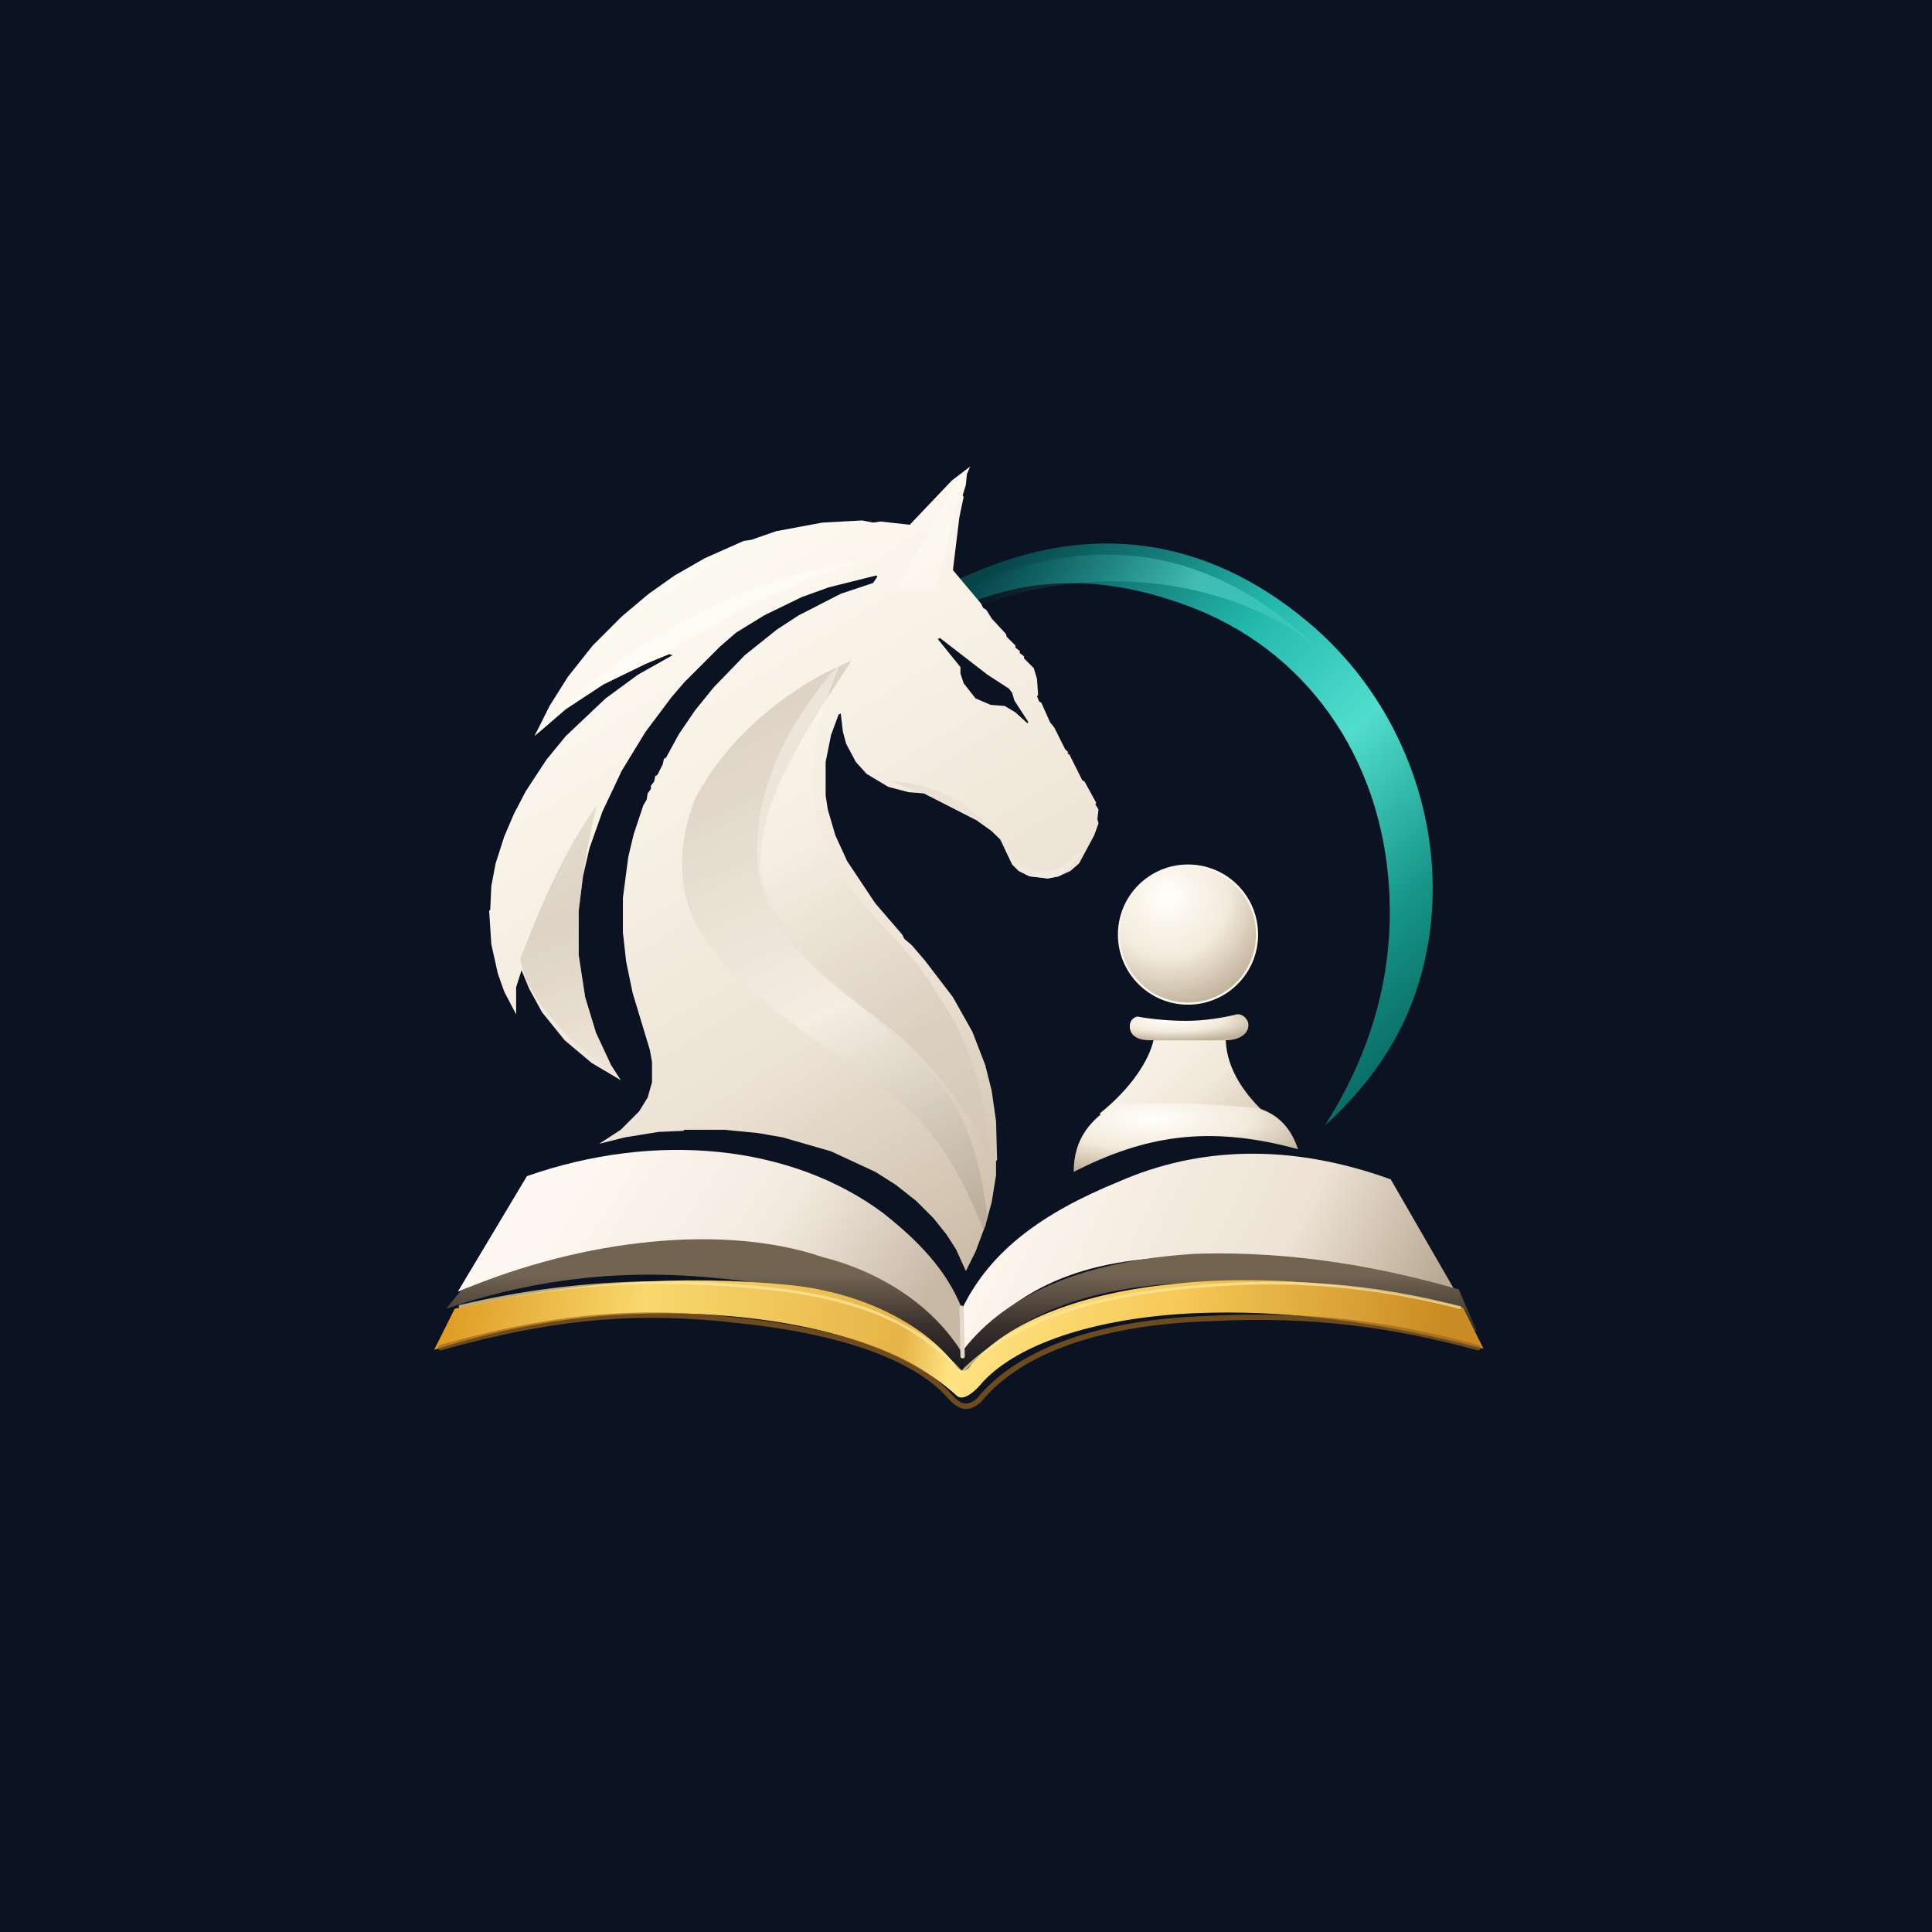
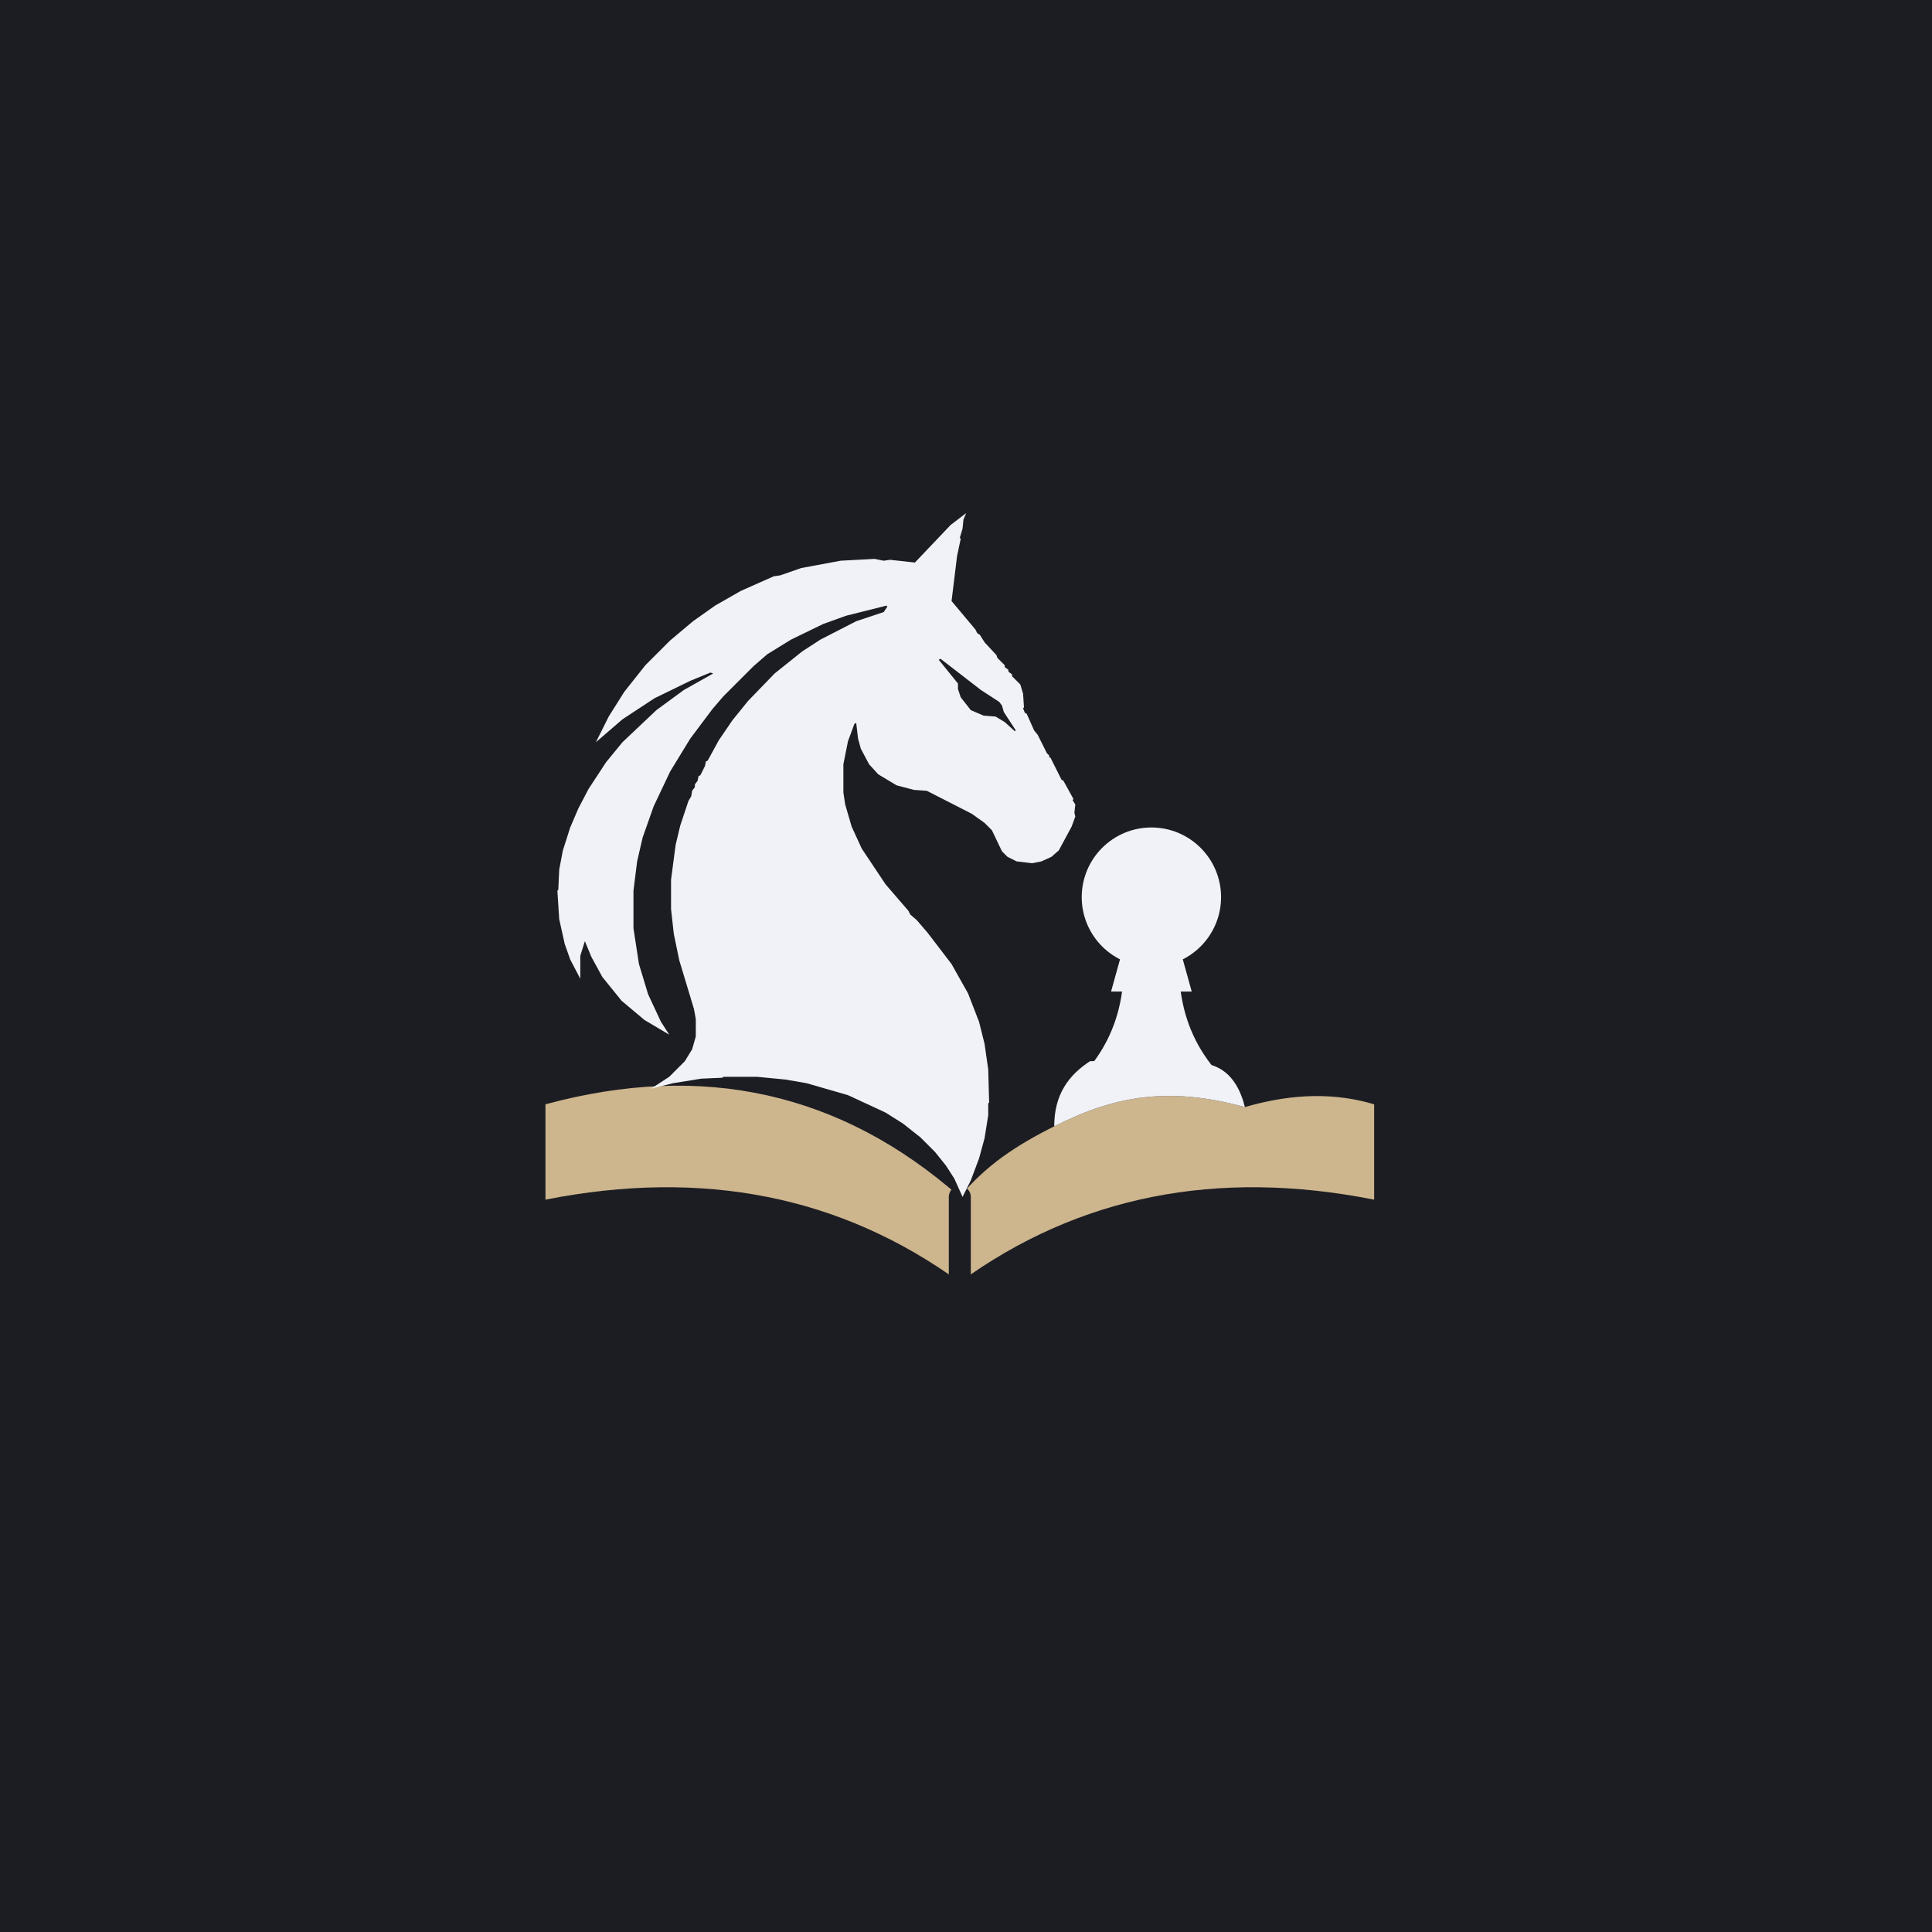
- <svg xmlns="http://www.w3.org/2000/svg" viewBox="0 0 1254 1254" width="1254" height="1254" role="img" aria-labelledby="title desc">
-   <defs>
-     <radialGradient id="outer" cx="55%" cy="38%" r="78%">
-       <stop stop-color="#142337" />
-       <stop offset=".55" stop-color="#0B1322" />
-       <stop offset="1" stop-color="#070B16" />
-     </radialGradient>
-     <radialGradient id="inner" cx="52%" cy="25%" r="79%">
-       <stop stop-color="#11293A" />
-       <stop offset=".54" stop-color="#0D1829" />
-       <stop offset="1" stop-color="#0A1020" />
-     </radialGradient>
-     <linearGradient id="rim" x1="0" y1="0" x2=".12" y2="1" gradientUnits="objectBoundingBox">
-       <stop stop-color="#FFEF9C" />
-       <stop offset=".24" stop-color="#F4C65B" />
-       <stop offset=".58" stop-color="#CB8B22" />
-       <stop offset=".82" stop-color="#FDD36D" />
-       <stop offset="1" stop-color="#A46B22" />
-     </linearGradient>
-     <linearGradient id="rimSheen" x1="0" y1="0" x2="0" y2="1">
-       <stop stop-color="#FFF9C1" />
-       <stop offset=".25" stop-color="#FFD66C" />
-       <stop offset=".55" stop-color="#D79E34" />
-       <stop offset=".8" stop-color="#E7B449" />
-       <stop offset="1" stop-color="#80591F" />
-     </linearGradient>
-     <linearGradient id="teal" x1="650" y1="258" x2="1050" y2="685" gradientUnits="userSpaceOnUse">
-       <stop stop-color="#064449" />
-       <stop offset=".34" stop-color="#23B7AB" />
-       <stop offset=".58" stop-color="#50DDCD" />
-       <stop offset=".83" stop-color="#179789" />
-       <stop offset="1" stop-color="#0A6F69" />
-     </linearGradient>
-     <linearGradient id="tealLight" x1="636" y1="260" x2="990" y2="385" gradientUnits="userSpaceOnUse">
-       <stop stop-color="#1C7C7D" stop-opacity="0" />
-       <stop offset=".53" stop-color="#64E2D3" stop-opacity=".64" />
-       <stop offset="1" stop-color="#64E2D3" stop-opacity="0" />
-     </linearGradient>
-     <linearGradient id="ivory" x1="278" y1="218" x2="690" y2="881" gradientUnits="userSpaceOnUse">
-       <stop stop-color="#FFFEF8" />
-       <stop offset=".28" stop-color="#F9F3E8" />
-       <stop offset=".66" stop-color="#EDE3D5" />
-       <stop offset="1" stop-color="#C9BAA4" />
-     </linearGradient>
-     <linearGradient id="face" x1="560" y1="233" x2="751" y2="560" gradientUnits="userSpaceOnUse">
-       <stop stop-color="#FFFCF5" />
-       <stop offset=".53" stop-color="#F5EFE5" />
-       <stop offset="1" stop-color="#D1C4B3" />
-     </linearGradient>
-     <linearGradient id="mane" x1="210" y1="250" x2="450" y2="691" gradientUnits="userSpaceOnUse">
-       <stop stop-color="#FFFBF4" />
-       <stop offset=".52" stop-color="#F3EBDF" />
-       <stop offset=".8" stop-color="#D8CBBB" />
-       <stop offset="1" stop-color="#B9AA98" />
-     </linearGradient>
-     <linearGradient id="maneShade" x1="272" y1="301" x2="444" y2="703" gradientUnits="userSpaceOnUse">
-       <stop stop-color="#E4DACD" />
-       <stop offset=".58" stop-color="#BEAF9C" />
-       <stop offset="1" stop-color="#F6EEE2" />
-     </linearGradient>
-     <linearGradient id="neckShade" x1="424" y1="372" x2="665" y2="862" gradientUnits="userSpaceOnUse">
-       <stop stop-color="#D6CABA" />
-       <stop offset=".55" stop-color="#F6EFE5" />
-       <stop offset="1" stop-color="#B3A692" />
-     </linearGradient>
-     <radialGradient id="pawnHead" cx="35%" cy="23%" r="80%">
-       <stop stop-color="#FFFFF9" />
-       <stop offset=".55" stop-color="#F3EADC" />
-       <stop offset="1" stop-color="#C1B29A" />
-     </radialGradient>
-     <linearGradient id="pawnStem" x1="779" y1="674" x2="910" y2="807" gradientUnits="userSpaceOnUse">
-       <stop stop-color="#FBF6EC" />
-       <stop offset=".52" stop-color="#F1E8DA" />
-       <stop offset="1" stop-color="#C9B9A3" />
-     </linearGradient>
-     <linearGradient id="page" x1="260" y1="808" x2="550" y2="1000" gradientUnits="userSpaceOnUse">
-       <stop stop-color="#FDF9F2" />
-       <stop offset=".55" stop-color="#F3EADF" />
-       <stop offset="1" stop-color="#C7B8A5" />
-     </linearGradient>
-     <linearGradient id="pageRight" x1="658" y1="815" x2="1030" y2="994" gradientUnits="userSpaceOnUse">
-       <stop stop-color="#FDF8F0" />
-       <stop offset=".66" stop-color="#EDE2D4" />
-       <stop offset="1" stop-color="#BAAA94" />
-     </linearGradient>
-     <linearGradient id="gold" x1="146" y1="923" x2="1066" y2="1020" gradientUnits="userSpaceOnUse">
-       <stop stop-color="#DE9C24" />
-       <stop offset=".2" stop-color="#F9D86C" />
-       <stop offset=".46" stop-color="#E6B447" />
-       <stop offset=".51" stop-color="#FFE382" />
-       <stop offset=".73" stop-color="#F6C958" />
-       <stop offset="1" stop-color="#C98B23" />
-     </linearGradient>
-     <linearGradient id="underpage" x1="0" y1="914" x2="0" y2="1017" gradientUnits="userSpaceOnUse">
-       <stop stop-color="#726451" />
-       <stop offset=".47" stop-color="#382F2B" />
-       <stop offset="1" stop-color="#0A1020" />
-     </linearGradient>
-     <filter id="smallShadow" x="-20%" y="-20%" width="140%" height="150%">
-       <feGaussianBlur in="SourceAlpha" stdDeviation="3" result="b" />
-       <feOffset in="b" dy="3" result="o" />
-       <feComponentTransfer in="o" result="a">
-         <feFuncA type="linear" slope=".25" />
-       </feComponentTransfer>
-       <feMerge>
-         <feMergeNode in="a" />
-         <feMergeNode in="SourceGraphic" />
-       </feMerge>
-     </filter>
-     <filter id="rimShadow" x="-15%" y="-15%" width="130%" height="130%">
-       <feGaussianBlur stdDeviation="3" />
-     </filter>
-     <clipPath id="horseClip">
-       <path d="M601,324 L603,323 L647,357 L667,370 L670,374 L672,381 L685,401 L684,402 L673,392 L663,386 L650,385 L636,379 L625,365 L622,356 L622,350Z M631,164 L614,177 L575,218 L548,215 L541,216 L531,214 L494,216 L451,224 L428,232 L421,233 L385,249 L357,265 L333,282 L308,303 L281,330 L258,359 L241,386 L227,414 L256,389 L291,366 L330,347 L352,338 L355,339 L323,357 L293,379 L256,414 L238,436 L219,465 L208,486 L199,507 L191,532 L187,553 L186,575 L185,576 L187,607 L193,634 L199,651 L210,672 L210,647 L215,631 L222,648 L234,670 L255,696 L280,717 L307,733 L298,719 L284,689 L274,656 L268,617 L268,576 L272,544 L278,518 L290,484 L308,446 L330,410 L354,378 L366,364 L399,331 L414,318 L440,302 L475,285 L500,276 L544,265 L545,266 L541,272 L511,282 L472,302 L452,315 L422,339 L393,369 L376,390 L361,412 L349,434 L347,435 L346,440 L341,450 L339,451 L338,456 L335,460 L335,463 L332,467 L331,473 L328,478 L319,505 L314,526 L309,564 L309,596 L312,623 L318,652 L334,705 L336,716 L336,735 L332,749 L324,762 L307,779 L287,792 L311,786 L342,781 L365,780 L366,779 L403,779 L434,782 L457,786 L502,799 L543,818 L562,830 L581,845 L597,861 L609,876 L618,890 L627,910 L636,892 L645,868 L651,846 L655,821 L655,808 L656,807 L655,771 L651,743 L645,719 L633,688 L615,656 L589,622 L577,608 L570,602 L568,598 L543,569 L517,530 L506,506 L499,482 L497,469 L497,438 L502,413 L509,394 L511,393 L513,410 L516,421 L525,438 L535,449 L555,461 L574,466 L588,467 L637,492 L651,502 L659,510 L670,533 L676,539 L686,544 L703,546 L713,544 L724,539 L732,532 L746,506 L750,495 L749,491 L750,482 L747,477 L748,476 L737,456 L735,455 L723,431 L721,430 L722,429 L719,426 L709,406 L705,401 L697,383 L695,382 L693,377 L694,376 L693,361 L690,351 L681,342 L681,340 L677,337 L677,335 L673,332 L673,330 L665,322 L664,319 L651,305 L646,297 L643,295 L641,291 L615,260 L621,211 L625,192 L624,191 L627,181 L628,171Z" fill-rule="evenodd" />
-     </clipPath>
-   </defs>
-   <rect width="1254" height="1254" fill="#0B1322" />
+ <svg xmlns="http://www.w3.org/2000/svg" viewBox="0 0 1254 1254" role="img" aria-labelledby="title desc">
+   <rect width="1254" height="1254" fill="#1C1D23" />
  <g transform="translate(188 188) scale(0.7)">
-     <path d="M602 278 C735 207 851 230 944 308 C1053 399 1090 554 1034 677 C1017 714 990 748 960 775 C1000 712 1022 643 1020 568 C1017 444 950 340 840 296 C761 265 691 264 622 294 Z" fill="url(#teal)" />
-     <path d="M632 274 C761 218 866 249 953 332 C877 270 747 249 632 296 Z" fill="url(#tealLight)" opacity=".82" />
-     <path d="M601,324 L603,323 L647,357 L667,370 L670,374 L672,381 L685,401 L684,402 L673,392 L663,386 L650,385 L636,379 L625,365 L622,356 L622,350Z M631,164 L614,177 L575,218 L548,215 L541,216 L531,214 L494,216 L451,224 L428,232 L421,233 L385,249 L357,265 L333,282 L308,303 L281,330 L258,359 L241,386 L227,414 L256,389 L291,366 L330,347 L352,338 L355,339 L323,357 L293,379 L256,414 L238,436 L219,465 L208,486 L199,507 L191,532 L187,553 L186,575 L185,576 L187,607 L193,634 L199,651 L210,672 L210,647 L215,631 L222,648 L234,670 L255,696 L280,717 L307,733 L298,719 L284,689 L274,656 L268,617 L268,576 L272,544 L278,518 L290,484 L308,446 L330,410 L354,378 L366,364 L399,331 L414,318 L440,302 L475,285 L500,276 L544,265 L545,266 L541,272 L511,282 L472,302 L452,315 L422,339 L393,369 L376,390 L361,412 L349,434 L347,435 L346,440 L341,450 L339,451 L338,456 L335,460 L335,463 L332,467 L331,473 L328,478 L319,505 L314,526 L309,564 L309,596 L312,623 L318,652 L334,705 L336,716 L336,735 L332,749 L324,762 L307,779 L287,792 L311,786 L342,781 L365,780 L366,779 L403,779 L434,782 L457,786 L502,799 L543,818 L562,830 L581,845 L597,861 L609,876 L618,890 L627,910 L636,892 L645,868 L651,846 L655,821 L655,808 L656,807 L655,771 L651,743 L645,719 L633,688 L615,656 L589,622 L577,608 L570,602 L568,598 L543,569 L517,530 L506,506 L499,482 L497,469 L497,438 L502,413 L509,394 L511,393 L513,410 L516,421 L525,438 L535,449 L555,461 L574,466 L588,467 L637,492 L651,502 L659,510 L670,533 L676,539 L686,544 L703,546 L713,544 L724,539 L732,532 L746,506 L750,495 L749,491 L750,482 L747,477 L748,476 L737,456 L735,455 L723,431 L721,430 L722,429 L719,426 L709,406 L705,401 L697,383 L695,382 L693,377 L694,376 L693,361 L690,351 L681,342 L681,340 L677,337 L677,335 L673,332 L673,330 L665,322 L664,319 L651,305 L646,297 L643,295 L641,291 L615,260 L621,211 L625,192 L624,191 L627,181 L628,171Z" fill="url(#ivory)" fill-rule="evenodd" />
-     <g clip-path="url(#horseClip)">
-       <path d="M521 344 C481 406 432 475 437 540 C445 601 520 652 579 710 C626 754 642 799 650 888 C626 828 606 783 553 742 C494 700 419 653 382 598 C359 562 359 513 376 472 C406 415 461 369 521 344Z" fill="url(#neckShade)" opacity=".83" />
-       <path d="M511 346 C485 406 477 457 495 512 C517 569 576 606 601 654 C627 691 647 743 649 805 C624 748 578 696 525 661 C472 620 439 584 434 533 C428 466 464 397 511 346Z" fill="url(#face)" opacity=".48" />
-       <path d="M558 456 C605 458 642 484 661 515 C678 546 715 549 738 515 C713 559 683 559 665 528 C639 484 600 475 558 456Z" fill="url(#neckShade)" opacity=".75" />
-       <path d="M226 413 C300 338 402 268 540 249 C413 285 311 363 225 414 Z" fill="url(#face)" opacity=".72" />
-       <path d="M214 620 C233 571 255 519 285 478 C260 575 266 643 305 730 C254 696 218 653 214 620Z" fill="url(#maneShade)" opacity=".43" />
-       <path d="M562 278 L627 165 L599 278 Z" fill="url(#face)" opacity=".6" />
+     <g transform="translate(91 55) scale(.85)">
+       <path data-part="book" d="M172 824Q430 754 624 925C652 891 685 869 727 848C792 815 851 804 935 827C990 811 1036 812 1076 824L1076 928Q818 877 624 1018Q430 877 172 928Z" fill="#CDB58D" />
+       <path d="M624 925V1018" stroke="#1C1D23" stroke-width="24" stroke-linecap="round" />
+       <path data-part="knight" d="M601,324 L603,323 L647,357 L667,370 L670,374 L672,381 L685,401 L684,402 L673,392 L663,386 L650,385 L636,379 L625,365 L622,356 L622,350Z M631,164 L614,177 L575,218 L548,215 L541,216 L531,214 L494,216 L451,224 L428,232 L421,233 L385,249 L357,265 L333,282 L308,303 L281,330 L258,359 L241,386 L227,414 L256,389 L291,366 L330,347 L352,338 L355,339 L323,357 L293,379 L256,414 L238,436 L219,465 L208,486 L199,507 L191,532 L187,553 L186,575 L185,576 L187,607 L193,634 L199,651 L210,672 L210,647 L215,631 L222,648 L234,670 L255,696 L280,717 L307,733 L298,719 L284,689 L274,656 L268,617 L268,576 L272,544 L278,518 L290,484 L308,446 L330,410 L354,378 L366,364 L399,331 L414,318 L440,302 L475,285 L500,276 L544,265 L545,266 L541,272 L511,282 L472,302 L452,315 L422,339 L393,369 L376,390 L361,412 L349,434 L347,435 L346,440 L341,450 L339,451 L338,456 L335,460 L335,463 L332,467 L331,473 L328,478 L319,505 L314,526 L309,564 L309,596 L312,623 L318,652 L334,705 L336,716 L336,735 L332,749 L324,762 L307,779 L287,792 L311,786 L342,781 L365,780 L366,779 L403,779 L434,782 L457,786 L502,799 L543,818 L562,830 L581,845 L597,861 L609,876 L618,890 L627,910 L636,892 L645,868 L651,846 L655,821 L655,808 L656,807 L655,771 L651,743 L645,719 L633,688 L615,656 L589,622 L577,608 L570,602 L568,598 L543,569 L517,530 L506,506 L499,482 L497,469 L497,438 L502,413 L509,394 L511,393 L513,410 L516,421 L525,438 L535,449 L555,461 L574,466 L588,467 L637,492 L651,502 L659,510 L670,533 L676,539 L686,544 L703,546 L713,544 L724,539 L732,532 L746,506 L750,495 L749,491 L750,482 L747,477 L748,476 L737,456 L735,455 L723,431 L721,430 L722,429 L719,426 L709,406 L705,401 L697,383 L695,382 L693,377 L694,376 L693,361 L690,351 L681,342 L681,340 L677,337 L677,335 L673,332 L673,330 L665,322 L664,319 L651,305 L646,297 L643,295 L641,291 L615,260 L621,211 L625,192 L624,191 L627,181 L628,171Z" transform="translate(0 15)" fill="#F1F2F8" fill-rule="evenodd" />
+       <g data-part="pawn" fill="#F1F2F8">
+         <circle cx="833" cy="598" r="76" />
+         <path d="M799 665H867L877 701H865Q872 752 906 790H760Q794 752 801 701H789Z" />
+         <path data-part="pawn-foot" d="M766 747 C810 745 857 745 898 751 C922 758 931 781 935 797 C851 774 792 785 727 818 C727 783 743 762 766 747 Z" transform="translate(0 30)" />
+       </g>
    </g>
-     <circle cx="833" cy="598" r="64" fill="url(#pawnHead)" stroke="#FAF5EB" stroke-width="2" />
-     <path d="M786 674 C796 676 814 678 831 678 C849 678 866 675 878 672 C883 671 889 676 889 682 C889 691 879 696 868 696 L797 696 C787 696 779 692 779 683 C779 678 782 675 786 674 Z" fill="url(#pawnHead)" />
-     <path d="M801 696 L868 696 C869 724 887 748 907 766 C893 782 769 781 751 764 C781 740 797 714 801 696 Z" fill="url(#pawnStem)" />
-     <path d="M766 755 C810 753 857 755 898 759 C922 766 931 785 935 797 C851 774 792 785 727 818 C727 787 743 769 766 755 Z" fill="url(#pawnHead)" />
-     <path d="M220 824 C351 777 474 804 545 855 C586 883 609 910 624 945 C652 899 688 859 760 829 C832 795 915 783 1020 825 L1081 928 C963 901 851 886 759 906 C694 920 655 952 624 991 C580 940 529 921 453 906 C373 891 254 903 156 929 Z" fill="#0A1120" opacity=".86" />
-     <path d="M220 822 C340 780 465 793 550 856 C583 882 609 909 623 944 L624 988 C557 917 476 892 369 892 C295 892 219 905 156 929 Z" fill="url(#page)" />
-     <path d="M624 944 C650 891 698 856 769 827 C842 795 927 791 1021 825 L1081 929 C1013 911 925 897 836 897 C734 897 670 927 624 988 Z" fill="url(#pageRight)" />
-     <path d="M159 928 C273 880 403 866 494 897 C549 911 596 942 623 985 L623 1005 C565 951 497 925 390 916 C294 907 212 922 145 945 Z" fill="url(#underpage)" />
-     <path d="M624 984 C666 929 741 900 840 894 C934 891 1018 908 1084 927 L1101 966 C1014 934 909 918 834 921 C726 925 666 958 624 1005 Z" fill="url(#underpage)" />
-     <path d="M153 945 C258 920 364 913 464 923 C533 930 590 961 617 997 Q624 1008 632 997 C667 955 738 930 819 922 C919 911 1015 927 1088 944 L1107 982 C1003 955 918 946 841 949 C745 953 671 979 640 1016 C633 1024 624 1030 619 1026 C568 979 481 955 382 950 C295 946 216 957 134 983 Z" fill="url(#gold)" />
-     <path d="M140 981 C247 951 326 945 418 956 C522 967 584 994 612 1026 C621 1036 628 1039 639 1030 C678 982 756 957 854 954 C949 949 1024 960 1102 981" fill="none" stroke="#9B651E" stroke-width="5" stroke-linecap="round" opacity=".68" />
-     <path d="M157 943 C271 916 368 917 460 928 C545 940 589 966 623 1004 C662 964 726 937 816 927 C924 914 1008 924 1086 944" fill="none" stroke="#FFE99E" stroke-opacity=".72" stroke-width="2.6" />
-     <path d="M623 944 L624 989" stroke="#E4D9C8" stroke-width="4" stroke-linecap="round" />
  </g>
</svg>
